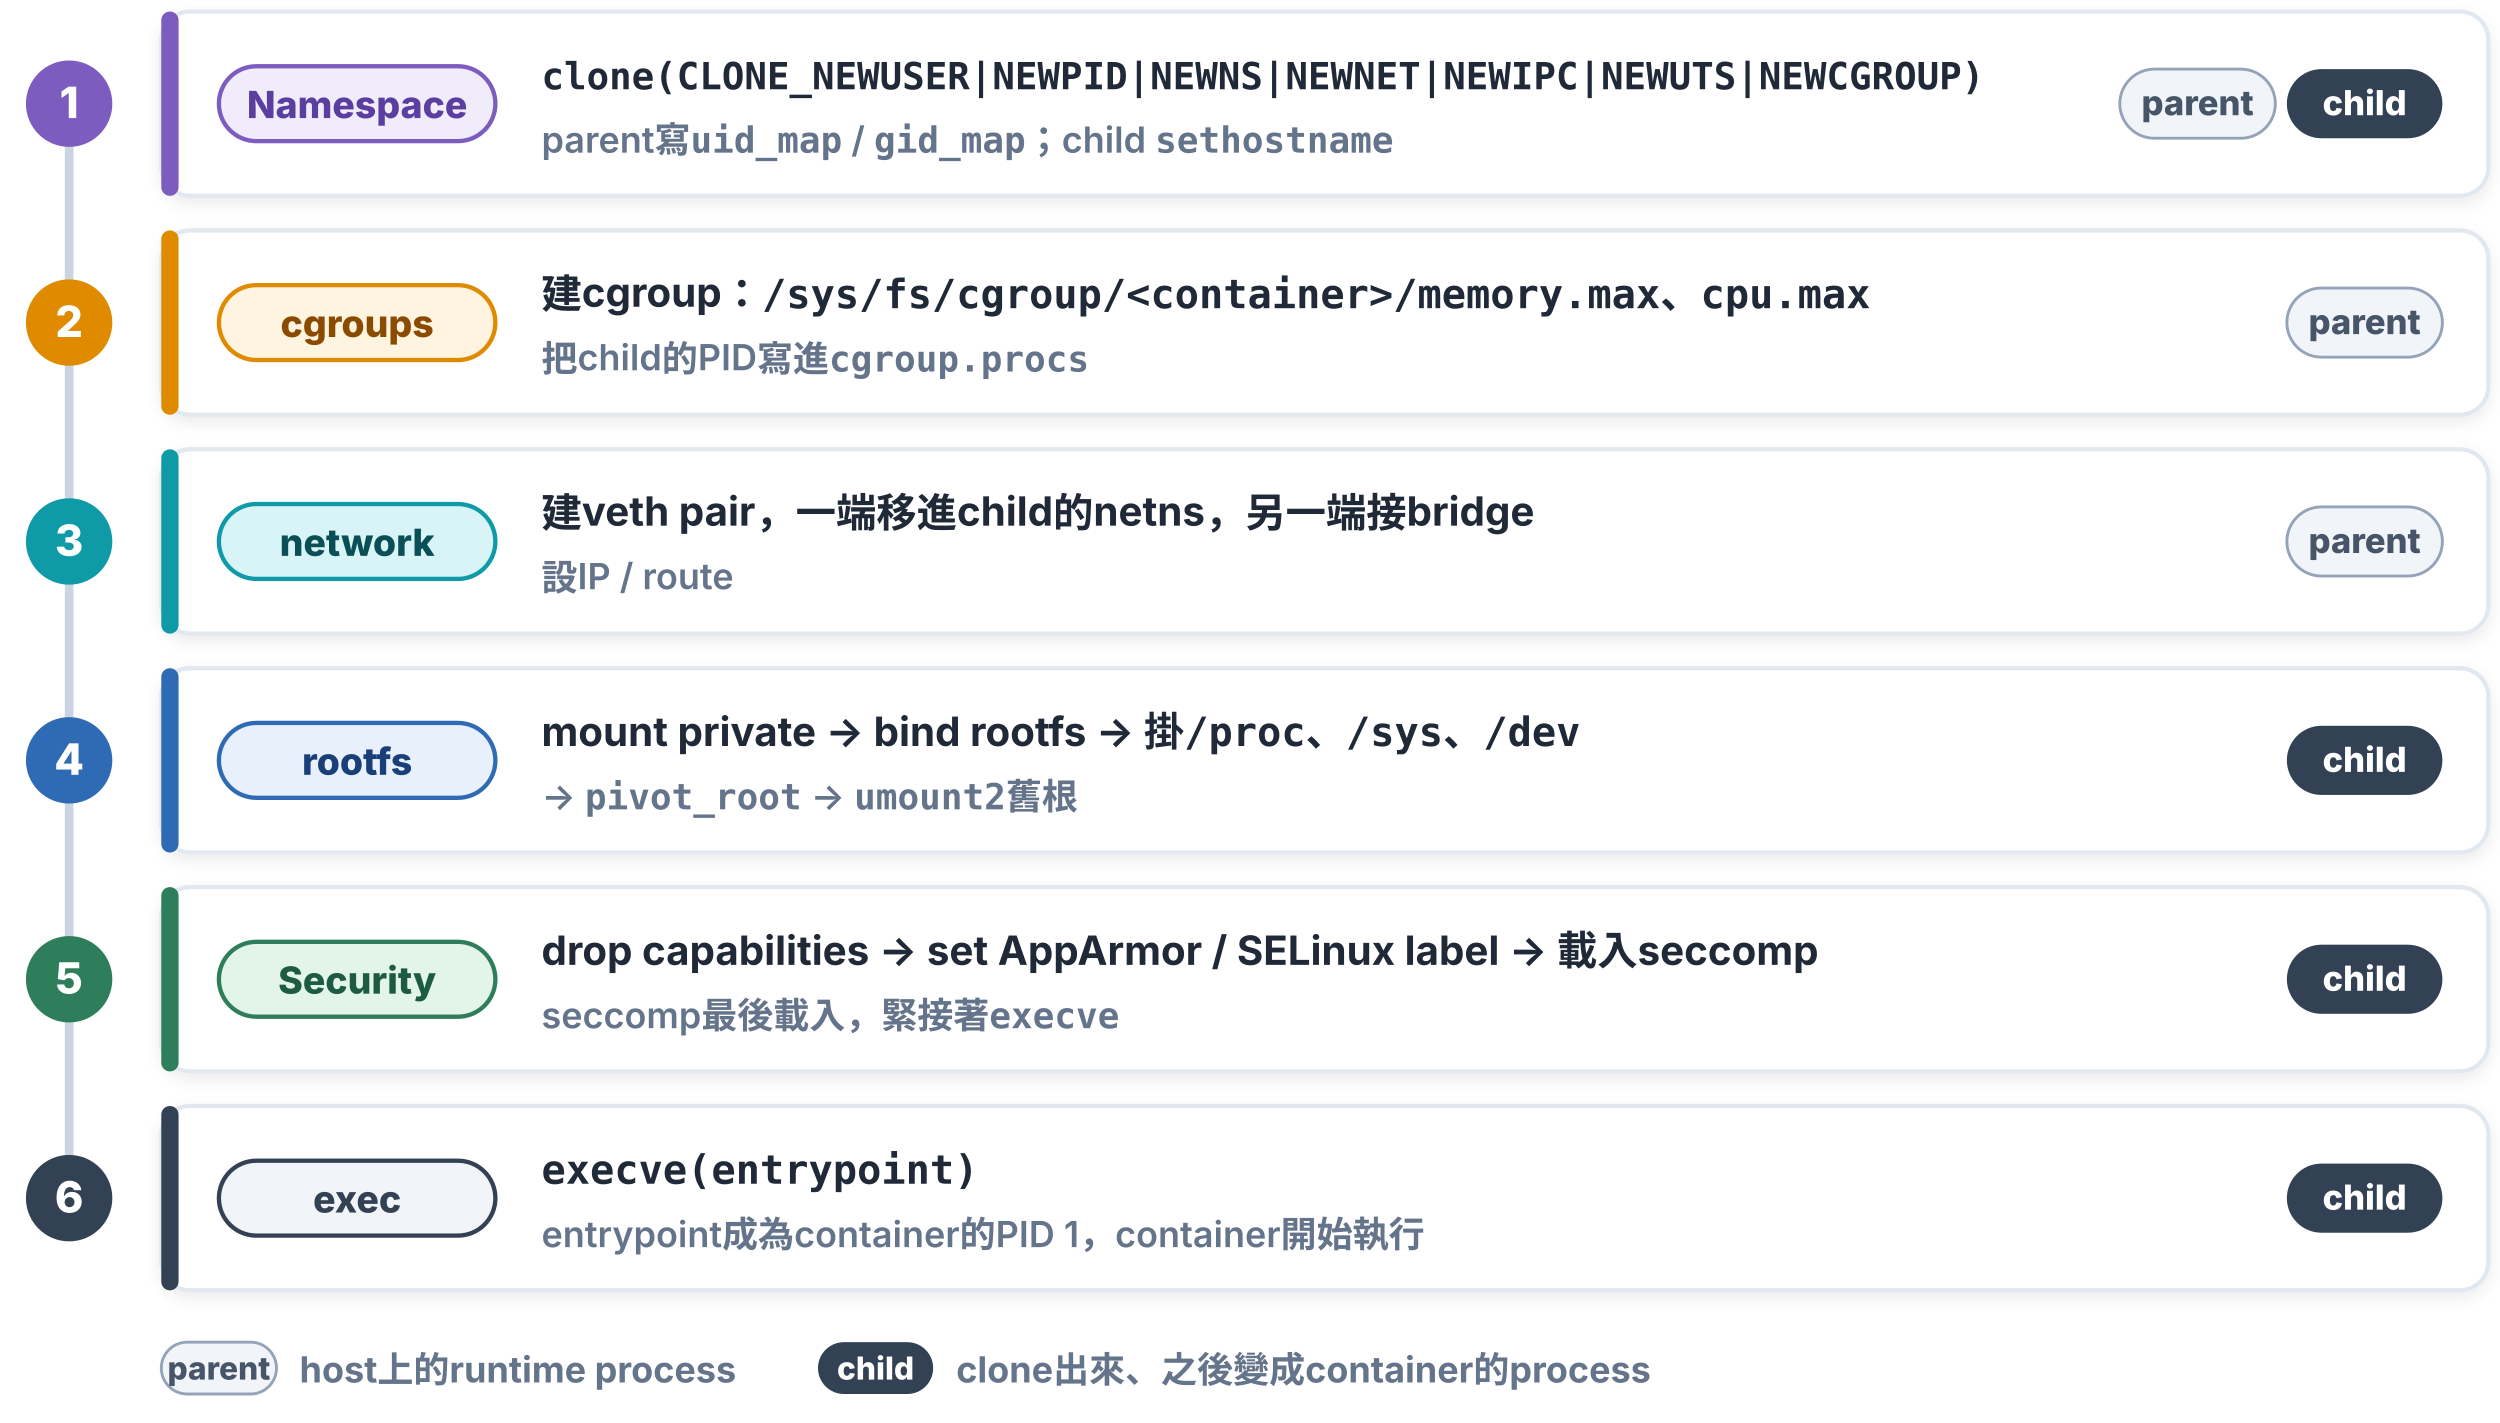
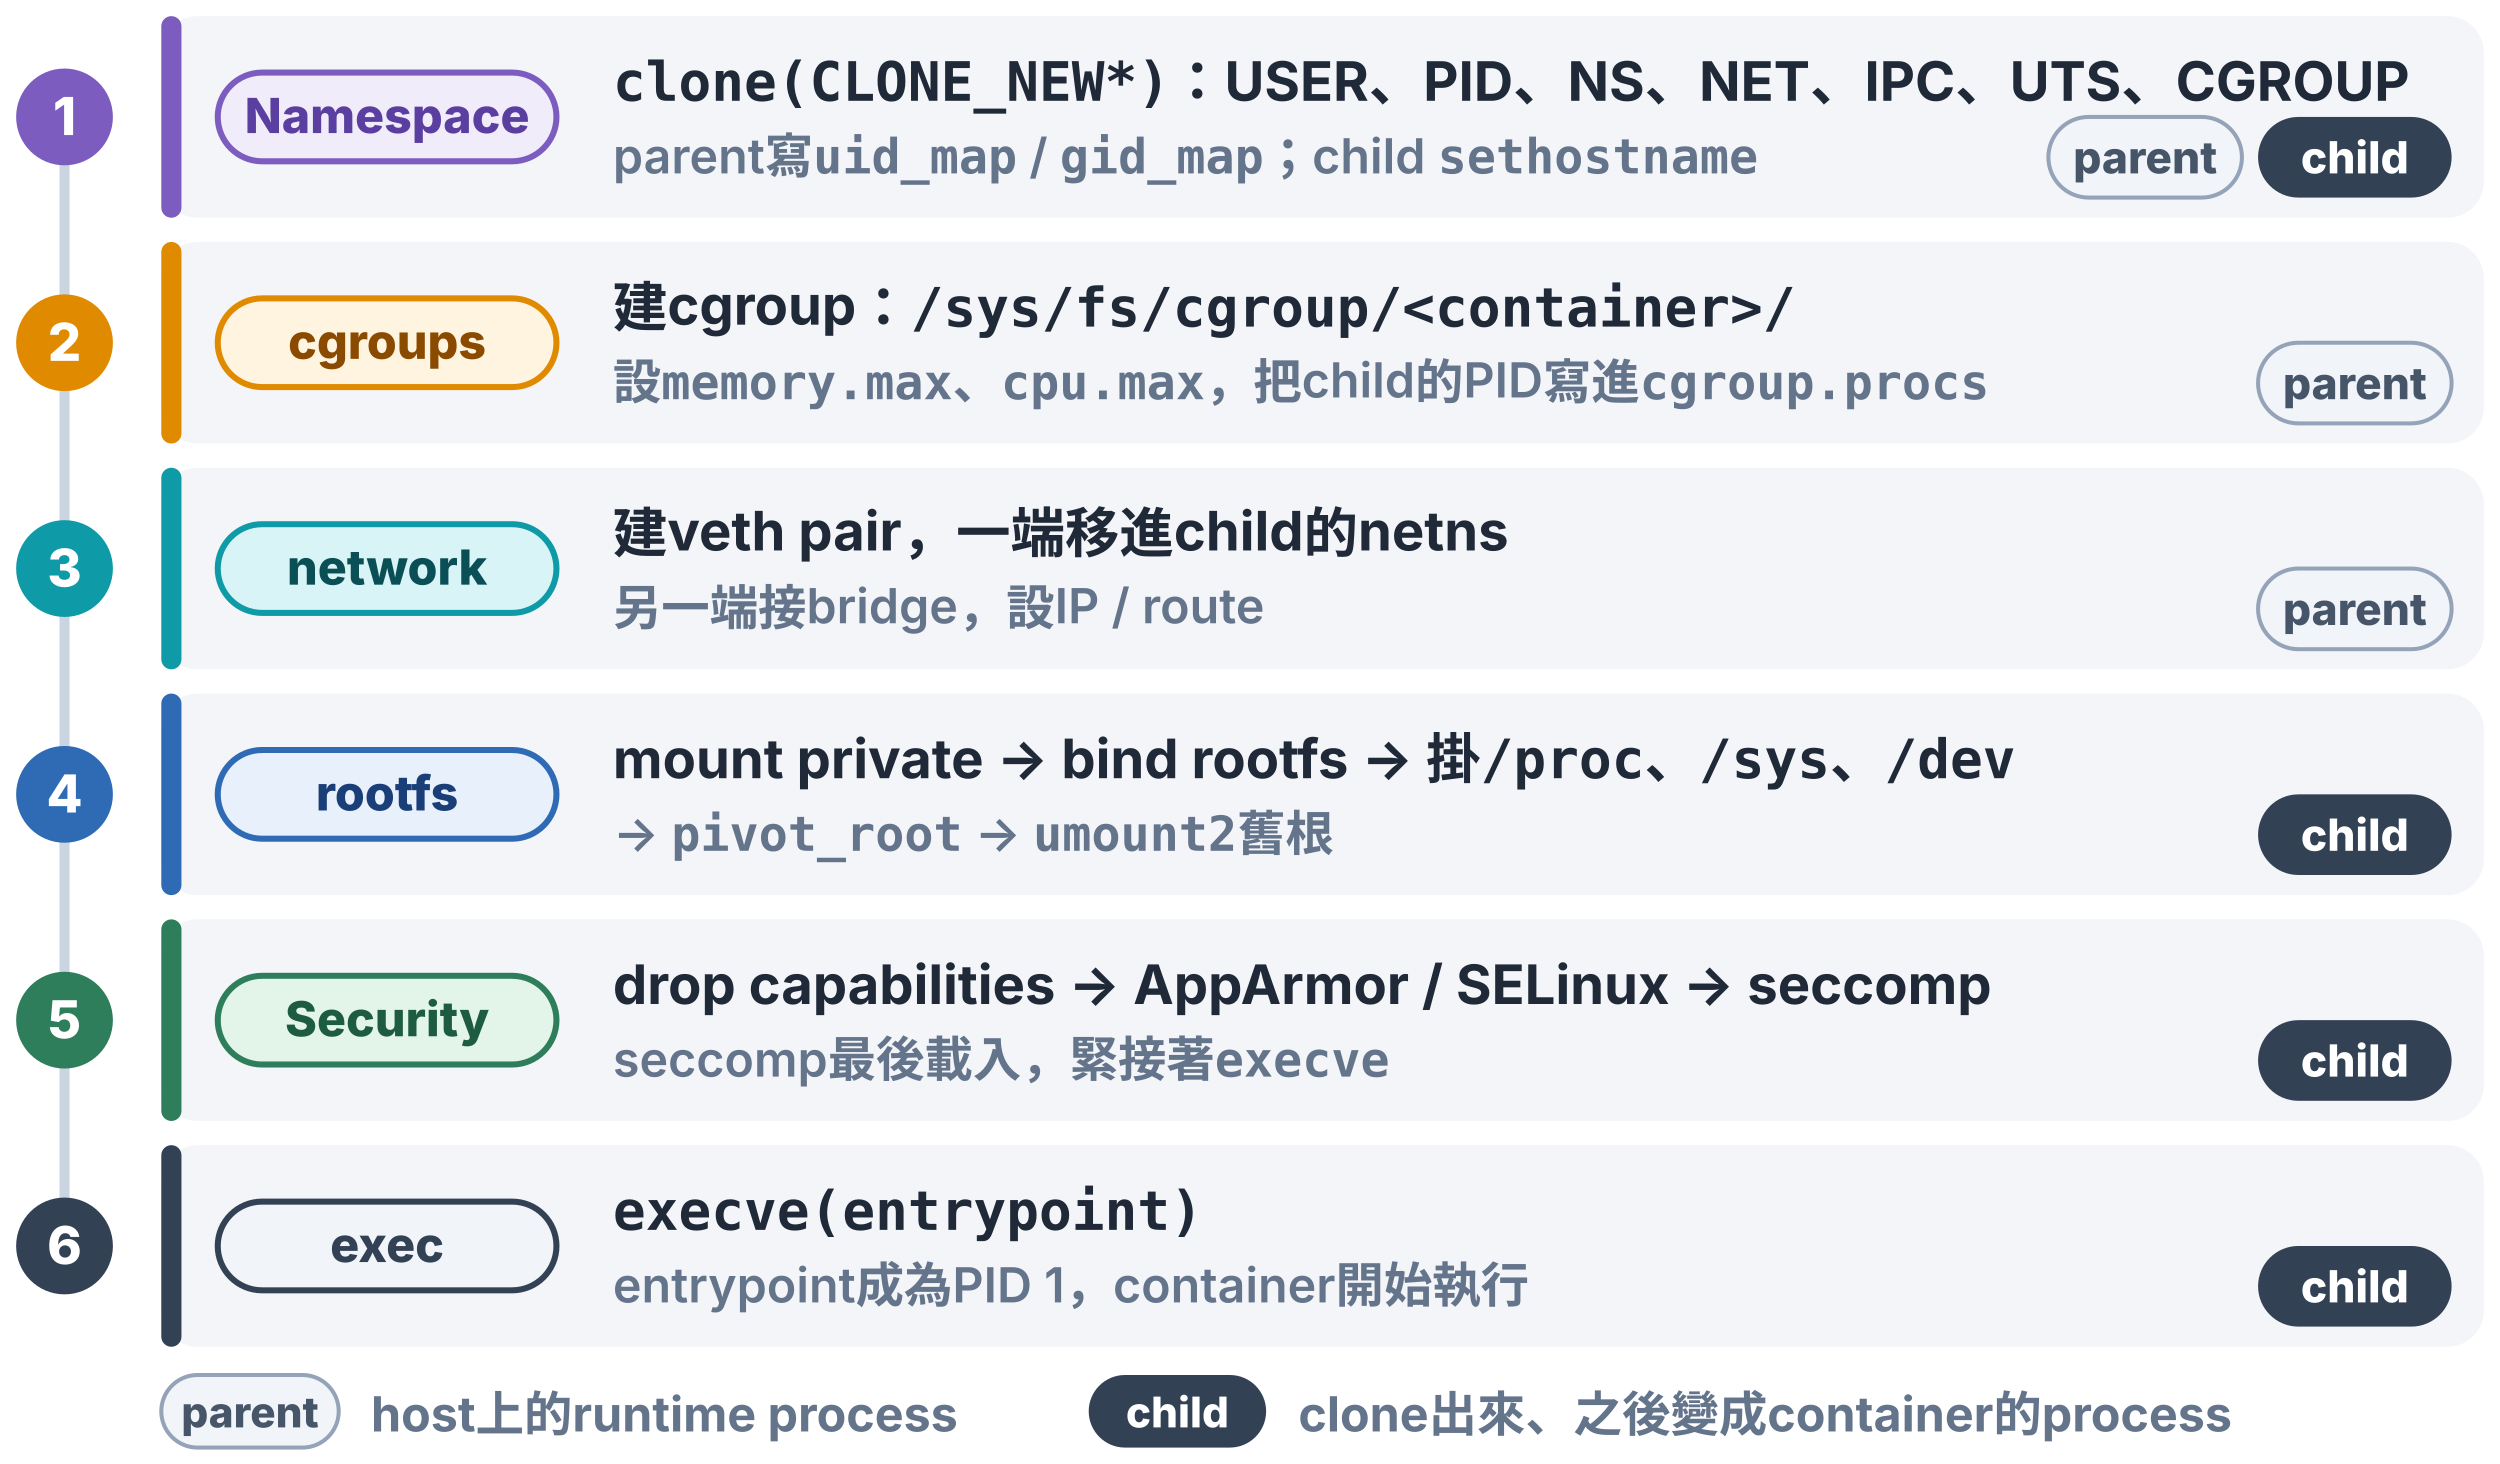
- <svg xmlns="http://www.w3.org/2000/svg" viewBox="16 16 868 494" font-family="Inter, Helvetica Neue, Helvetica, Arial, sans-serif">
-   <defs>
-     <filter id="ms-sh" x="-5%" y="-10%" width="110%" height="140%">
-       <feDropShadow dx="0" dy="2" stdDeviation="2.5" flood-color="#0f172a" flood-opacity="0.08" />
-     </filter>
-   </defs>
-   <rect width="900" height="516" fill="#ffffff" />
-   <line x1="40" y1="52.0" x2="40" y2="432.0" stroke="#cbd5e1" stroke-width="3" />
-   <g filter="url(#ms-sh)">
-     <rect x="72" y="20" width="808" height="64" rx="10" fill="#ffffff" stroke="#e2e8f0" stroke-width="1.5" />
-   </g>
-   <rect x="72" y="20" width="6" height="64" rx="3" fill="#7c5cbf" />
-   <circle cx="40" cy="52.0" r="15" fill="#7c5cbf" />
-   <text x="40" y="57.0" font-size="15" font-weight="800" fill="#ffffff" text-anchor="middle">1</text>
-   <rect x="92" y="39.0" width="96" height="26" rx="13" fill="#f1ecfa" stroke="#7c5cbf" stroke-width="1.5" />
-   <text x="140" y="57.0" font-size="13" font-weight="800" fill="#5b3fa0" text-anchor="middle">Namespace</text>
-   <text x="204" y="47" font-size="14" font-weight="700" fill="#1f2937">
-     <tspan font-family="SFMono-Regular, Menlo, monospace" font-size="13">clone(CLONE_NEWUSER|NEWPID|NEWNS|NEWNET|NEWIPC|NEWUTS|NEWCGROUP)</tspan>
+ <svg xmlns="http://www.w3.org/2000/svg" viewBox="18 16 620 363" font-family="Inter, Helvetica Neue, Helvetica, Arial, sans-serif">
+   <rect width="654" height="389" fill="#ffffff" />
+   <line x1="34" y1="45.0" x2="34" y2="325.0" stroke="#cbd5e1" stroke-width="2.5" />
+   <rect x="58" y="20" width="576" height="50" rx="9" fill="#f3f5f8" />
+   <rect x="58" y="20" width="5" height="50" rx="2.5" fill="#7c5cbf" />
+   <circle cx="34" cy="45" r="12" fill="#7c5cbf" />
+   <text x="34" y="49.5" font-size="13" font-weight="800" fill="#ffffff" text-anchor="middle">1</text>
+   <rect x="72" y="34" width="84" height="22" rx="11" fill="#f1ecfa" stroke="#7c5cbf" stroke-width="1.5" />
+   <text x="114" y="49" font-size="12" font-weight="800" fill="#5b3fa0" text-anchor="middle">Namespace</text>
+   <text x="170" y="41" font-size="13.5" font-weight="700" fill="#1f2937">
+     <tspan font-family="SFMono-Regular, Menlo, monospace">clone(CLONE_NEW*)</tspan>：USER、PID、NS、NET、IPC、UTS、CGROUP</text>
+   <text x="170" y="59" font-size="12" font-weight="600" fill="#64748b">parent寫<tspan font-family="SFMono-Regular, Menlo, monospace">uid_map</tspan> / <tspan font-family="SFMono-Regular, Menlo, monospace">gid_map</tspan>；child <tspan font-family="SFMono-Regular, Menlo, monospace">sethostname</tspan>
  </text>
-   <text x="204" y="69" font-size="12.5" font-weight="600" fill="#64748b">parent寫<tspan font-family="SFMono-Regular, Menlo, monospace">uid_map</tspan> / <tspan font-family="SFMono-Regular, Menlo, monospace">gid_map</tspan>；child <tspan font-family="SFMono-Regular, Menlo, monospace">sethostname</tspan>
+   <rect x="526" y="45" width="48" height="20" rx="10" fill="#f1f5f9" stroke="#94a3b8" />
+   <text x="550" y="59" font-size="11" font-weight="800" fill="#475569" text-anchor="middle">parent</text>
+   <rect x="578" y="45" width="48" height="20" rx="10" fill="#334155" />
+   <text x="602" y="59" font-size="11" font-weight="800" fill="#ffffff" text-anchor="middle">child</text>
+   <rect x="58" y="76" width="576" height="50" rx="9" fill="#f3f5f8" />
+   <rect x="58" y="76" width="5" height="50" rx="2.5" fill="#e08a00" />
+   <circle cx="34" cy="101" r="12" fill="#e08a00" />
+   <text x="34" y="105.5" font-size="13" font-weight="800" fill="#ffffff" text-anchor="middle">2</text>
+   <rect x="72" y="90" width="84" height="22" rx="11" fill="#fff4e0" stroke="#e08a00" stroke-width="1.5" />
+   <text x="114" y="105" font-size="12" font-weight="800" fill="#8a4b00" text-anchor="middle">cgroups</text>
+   <text x="170" y="97" font-size="13.5" font-weight="700" fill="#1f2937">建cgroup：<tspan font-family="SFMono-Regular, Menlo, monospace">/sys/fs/cgroup/&lt;container&gt;/</tspan>
  </text>
-   <rect x="752" y="40.0" width="54" height="24" rx="12" fill="#f1f5f9" stroke="#94a3b8" />
-   <text x="779" y="56.0" font-size="12" font-weight="800" fill="#475569" text-anchor="middle">parent</text>
-   <rect x="810" y="40.0" width="54" height="24" rx="12" fill="#334155" />
-   <text x="837" y="56.0" font-size="12" font-weight="800" fill="#ffffff" text-anchor="middle">child</text>
-   <g filter="url(#ms-sh)">
-     <rect x="72" y="96" width="808" height="64" rx="10" fill="#ffffff" stroke="#e2e8f0" stroke-width="1.5" />
-   </g>
-   <rect x="72" y="96" width="6" height="64" rx="3" fill="#e08a00" />
-   <circle cx="40" cy="128.0" r="15" fill="#e08a00" />
-   <text x="40" y="133.0" font-size="15" font-weight="800" fill="#ffffff" text-anchor="middle">2</text>
-   <rect x="92" y="115.0" width="96" height="26" rx="13" fill="#fff4e0" stroke="#e08a00" stroke-width="1.5" />
-   <text x="140" y="133.0" font-size="13" font-weight="800" fill="#8a4b00" text-anchor="middle">cgroups</text>
-   <text x="204" y="123" font-size="14" font-weight="700" fill="#1f2937">建cgroup：<tspan font-family="SFMono-Regular, Menlo, monospace">/sys/fs/cgroup/&lt;container&gt;/memory.max</tspan>、<tspan font-family="SFMono-Regular, Menlo, monospace">cpu.max</tspan>
+   <text x="170" y="115" font-size="12" font-weight="600" fill="#64748b">設<tspan font-family="SFMono-Regular, Menlo, monospace">memory.max</tspan>、<tspan font-family="SFMono-Regular, Menlo, monospace">cpu.max</tspan>，把child的PID寫進<tspan font-family="SFMono-Regular, Menlo, monospace">cgroup.procs</tspan>
  </text>
-   <text x="204" y="145" font-size="12.5" font-weight="600" fill="#64748b">把child的PID寫進<tspan font-family="SFMono-Regular, Menlo, monospace">cgroup.procs</tspan>
+   <rect x="578" y="101" width="48" height="20" rx="10" fill="#f1f5f9" stroke="#94a3b8" />
+   <text x="602" y="115" font-size="11" font-weight="800" fill="#475569" text-anchor="middle">parent</text>
+   <rect x="58" y="132" width="576" height="50" rx="9" fill="#f3f5f8" />
+   <rect x="58" y="132" width="5" height="50" rx="2.5" fill="#0e9aa7" />
+   <circle cx="34" cy="157" r="12" fill="#0e9aa7" />
+   <text x="34" y="161.5" font-size="13" font-weight="800" fill="#ffffff" text-anchor="middle">3</text>
+   <rect x="72" y="146" width="84" height="22" rx="11" fill="#d9f4f6" stroke="#0e9aa7" stroke-width="1.5" />
+   <text x="114" y="161" font-size="12" font-weight="800" fill="#0b4f56" text-anchor="middle">network</text>
+   <text x="170" y="153" font-size="13.5" font-weight="700" fill="#1f2937">建veth pair，一端移進child的netns</text>
+   <text x="170" y="171" font-size="12" font-weight="600" fill="#64748b">另一端接bridge，設IP / route</text>
+   <rect x="578" y="157" width="48" height="20" rx="10" fill="#f1f5f9" stroke="#94a3b8" />
+   <text x="602" y="171" font-size="11" font-weight="800" fill="#475569" text-anchor="middle">parent</text>
+   <rect x="58" y="188" width="576" height="50" rx="9" fill="#f3f5f8" />
+   <rect x="58" y="188" width="5" height="50" rx="2.5" fill="#2f6bb5" />
+   <circle cx="34" cy="213" r="12" fill="#2f6bb5" />
+   <text x="34" y="217.5" font-size="13" font-weight="800" fill="#ffffff" text-anchor="middle">4</text>
+   <rect x="72" y="202" width="84" height="22" rx="11" fill="#e8f0fb" stroke="#2f6bb5" stroke-width="1.5" />
+   <text x="114" y="217" font-size="12" font-weight="800" fill="#1a3f78" text-anchor="middle">rootfs</text>
+   <text x="170" y="209" font-size="13.5" font-weight="700" fill="#1f2937">mount private → bind rootfs → 掛<tspan font-family="SFMono-Regular, Menlo, monospace">/proc</tspan>、<tspan font-family="SFMono-Regular, Menlo, monospace">/sys</tspan>、<tspan font-family="SFMono-Regular, Menlo, monospace">/dev</tspan>
  </text>
-   <rect x="810" y="116.0" width="54" height="24" rx="12" fill="#f1f5f9" stroke="#94a3b8" />
-   <text x="837" y="132.0" font-size="12" font-weight="800" fill="#475569" text-anchor="middle">parent</text>
-   <g filter="url(#ms-sh)">
-     <rect x="72" y="172" width="808" height="64" rx="10" fill="#ffffff" stroke="#e2e8f0" stroke-width="1.5" />
-   </g>
-   <rect x="72" y="172" width="6" height="64" rx="3" fill="#0e9aa7" />
-   <circle cx="40" cy="204.0" r="15" fill="#0e9aa7" />
-   <text x="40" y="209.0" font-size="15" font-weight="800" fill="#ffffff" text-anchor="middle">3</text>
-   <rect x="92" y="191.0" width="96" height="26" rx="13" fill="#d9f4f6" stroke="#0e9aa7" stroke-width="1.5" />
-   <text x="140" y="209.0" font-size="13" font-weight="800" fill="#0b4f56" text-anchor="middle">network</text>
-   <text x="204" y="199" font-size="14" font-weight="700" fill="#1f2937">建veth pair，一端移進child的netns，另一端接bridge</text>
-   <text x="204" y="221" font-size="12.5" font-weight="600" fill="#64748b">設IP / route</text>
-   <rect x="810" y="192.0" width="54" height="24" rx="12" fill="#f1f5f9" stroke="#94a3b8" />
-   <text x="837" y="208.0" font-size="12" font-weight="800" fill="#475569" text-anchor="middle">parent</text>
-   <g filter="url(#ms-sh)">
-     <rect x="72" y="248" width="808" height="64" rx="10" fill="#ffffff" stroke="#e2e8f0" stroke-width="1.5" />
-   </g>
-   <rect x="72" y="248" width="6" height="64" rx="3" fill="#2f6bb5" />
-   <circle cx="40" cy="280.0" r="15" fill="#2f6bb5" />
-   <text x="40" y="285.0" font-size="15" font-weight="800" fill="#ffffff" text-anchor="middle">4</text>
-   <rect x="92" y="267.0" width="96" height="26" rx="13" fill="#e8f0fb" stroke="#2f6bb5" stroke-width="1.5" />
-   <text x="140" y="285.0" font-size="13" font-weight="800" fill="#1a3f78" text-anchor="middle">rootfs</text>
-   <text x="204" y="275" font-size="14" font-weight="700" fill="#1f2937">mount private → bind rootfs → 掛<tspan font-family="SFMono-Regular, Menlo, monospace">/proc</tspan>、<tspan font-family="SFMono-Regular, Menlo, monospace">/sys</tspan>、<tspan font-family="SFMono-Regular, Menlo, monospace">/dev</tspan>
+   <text x="170" y="227" font-size="12" font-weight="600" fill="#64748b">→ <tspan font-family="SFMono-Regular, Menlo, monospace">pivot_root</tspan> → <tspan font-family="SFMono-Regular, Menlo, monospace">umount2</tspan>舊根</text>
+   <rect x="578" y="213" width="48" height="20" rx="10" fill="#334155" />
+   <text x="602" y="227" font-size="11" font-weight="800" fill="#ffffff" text-anchor="middle">child</text>
+   <rect x="58" y="244" width="576" height="50" rx="9" fill="#f3f5f8" />
+   <rect x="58" y="244" width="5" height="50" rx="2.5" fill="#2e7d5b" />
+   <circle cx="34" cy="269" r="12" fill="#2e7d5b" />
+   <text x="34" y="273.5" font-size="13" font-weight="800" fill="#ffffff" text-anchor="middle">5</text>
+   <rect x="72" y="258" width="84" height="22" rx="11" fill="#e3f4e8" stroke="#2e7d5b" stroke-width="1.5" />
+   <text x="114" y="273" font-size="12" font-weight="800" fill="#1d5c43" text-anchor="middle">Security</text>
+   <text x="170" y="265" font-size="13.5" font-weight="700" fill="#1f2937">drop capabilities → AppArmor / SELinux → seccomp</text>
+   <text x="170" y="283" font-size="12" font-weight="600" fill="#64748b">seccomp最後載入，緊接著<tspan font-family="SFMono-Regular, Menlo, monospace">execve</tspan>
  </text>
-   <text x="204" y="297" font-size="12.5" font-weight="600" fill="#64748b">→ <tspan font-family="SFMono-Regular, Menlo, monospace">pivot_root</tspan> → <tspan font-family="SFMono-Regular, Menlo, monospace">umount2</tspan>舊根</text>
-   <rect x="810" y="268.0" width="54" height="24" rx="12" fill="#334155" />
-   <text x="837" y="284.0" font-size="12" font-weight="800" fill="#ffffff" text-anchor="middle">child</text>
-   <g filter="url(#ms-sh)">
-     <rect x="72" y="324" width="808" height="64" rx="10" fill="#ffffff" stroke="#e2e8f0" stroke-width="1.5" />
-   </g>
-   <rect x="72" y="324" width="6" height="64" rx="3" fill="#2e7d5b" />
-   <circle cx="40" cy="356.0" r="15" fill="#2e7d5b" />
-   <text x="40" y="361.0" font-size="15" font-weight="800" fill="#ffffff" text-anchor="middle">5</text>
-   <rect x="92" y="343.0" width="96" height="26" rx="13" fill="#e3f4e8" stroke="#2e7d5b" stroke-width="1.5" />
-   <text x="140" y="361.0" font-size="13" font-weight="800" fill="#1d5c43" text-anchor="middle">Security</text>
-   <text x="204" y="351" font-size="14" font-weight="700" fill="#1f2937">drop capabilities → set AppArmor / SELinux label → 載入seccomp</text>
-   <text x="204" y="373" font-size="12.5" font-weight="600" fill="#64748b">seccomp最後載入，緊接著<tspan font-family="SFMono-Regular, Menlo, monospace">execve</tspan>
-   </text>
-   <rect x="810" y="344.0" width="54" height="24" rx="12" fill="#334155" />
-   <text x="837" y="360.0" font-size="12" font-weight="800" fill="#ffffff" text-anchor="middle">child</text>
-   <g filter="url(#ms-sh)">
-     <rect x="72" y="400" width="808" height="64" rx="10" fill="#ffffff" stroke="#e2e8f0" stroke-width="1.5" />
-   </g>
-   <rect x="72" y="400" width="6" height="64" rx="3" fill="#334155" />
-   <circle cx="40" cy="432.0" r="15" fill="#334155" />
-   <text x="40" y="437.0" font-size="15" font-weight="800" fill="#ffffff" text-anchor="middle">6</text>
-   <rect x="92" y="419.0" width="96" height="26" rx="13" fill="#f1f5f9" stroke="#334155" stroke-width="1.5" />
-   <text x="140" y="437.0" font-size="13" font-weight="800" fill="#334155" text-anchor="middle">exec</text>
-   <text x="204" y="427" font-size="14" font-weight="700" fill="#1f2937">
+   <rect x="578" y="269" width="48" height="20" rx="10" fill="#334155" />
+   <text x="602" y="283" font-size="11" font-weight="800" fill="#ffffff" text-anchor="middle">child</text>
+   <rect x="58" y="300" width="576" height="50" rx="9" fill="#f3f5f8" />
+   <rect x="58" y="300" width="5" height="50" rx="2.5" fill="#334155" />
+   <circle cx="34" cy="325" r="12" fill="#334155" />
+   <text x="34" y="329.5" font-size="13" font-weight="800" fill="#ffffff" text-anchor="middle">6</text>
+   <rect x="72" y="314" width="84" height="22" rx="11" fill="#f1f5f9" stroke="#334155" stroke-width="1.5" />
+   <text x="114" y="329" font-size="12" font-weight="800" fill="#334155" text-anchor="middle">exec</text>
+   <text x="170" y="321" font-size="13.5" font-weight="700" fill="#1f2937">
    <tspan font-family="SFMono-Regular, Menlo, monospace">execve(entrypoint)</tspan>
  </text>
-   <text x="204" y="449" font-size="12.5" font-weight="600" fill="#64748b">entrypoint成為container的PID 1，container開始執行</text>
-   <rect x="810" y="420.0" width="54" height="24" rx="12" fill="#334155" />
-   <text x="837" y="436.0" font-size="12" font-weight="800" fill="#ffffff" text-anchor="middle">child</text>
-   <g font-size="12.5" font-weight="700" fill="#64748b">
-     <rect x="72" y="482" width="40" height="18" rx="9" fill="#f1f5f9" stroke="#94a3b8" />
-     <text x="92" y="495" font-size="11" font-weight="800" fill="#475569" text-anchor="middle">parent</text>
-     <text x="120" y="496">host上的runtime process</text>
-     <rect x="300" y="482" width="40" height="18" rx="9" fill="#334155" />
-     <text x="320" y="495" font-size="11" font-weight="800" fill="#ffffff" text-anchor="middle">child</text>
-     <text x="348" y="496">clone出來、之後變成container的process</text>
+   <text x="170" y="339" font-size="12" font-weight="600" fill="#64748b">entrypoint成為PID 1，container開始執行</text>
+   <rect x="578" y="325" width="48" height="20" rx="10" fill="#334155" />
+   <text x="602" y="339" font-size="11" font-weight="800" fill="#ffffff" text-anchor="middle">child</text>
+   <g font-size="12" font-weight="700" fill="#64748b">
+     <rect x="58" y="357" width="44" height="18" rx="9" fill="#f1f5f9" stroke="#94a3b8" />
+     <text x="80" y="370" font-size="10.5" font-weight="800" fill="#475569" text-anchor="middle">parent</text>
+     <text x="110" y="371">host上的runtime process</text>
+     <rect x="288" y="357" width="44" height="18" rx="9" fill="#334155" />
+     <text x="310" y="370" font-size="10.5" font-weight="800" fill="#ffffff" text-anchor="middle">child</text>
+     <text x="340" y="371">clone出來、之後變成container的process</text>
  </g>
</svg>
